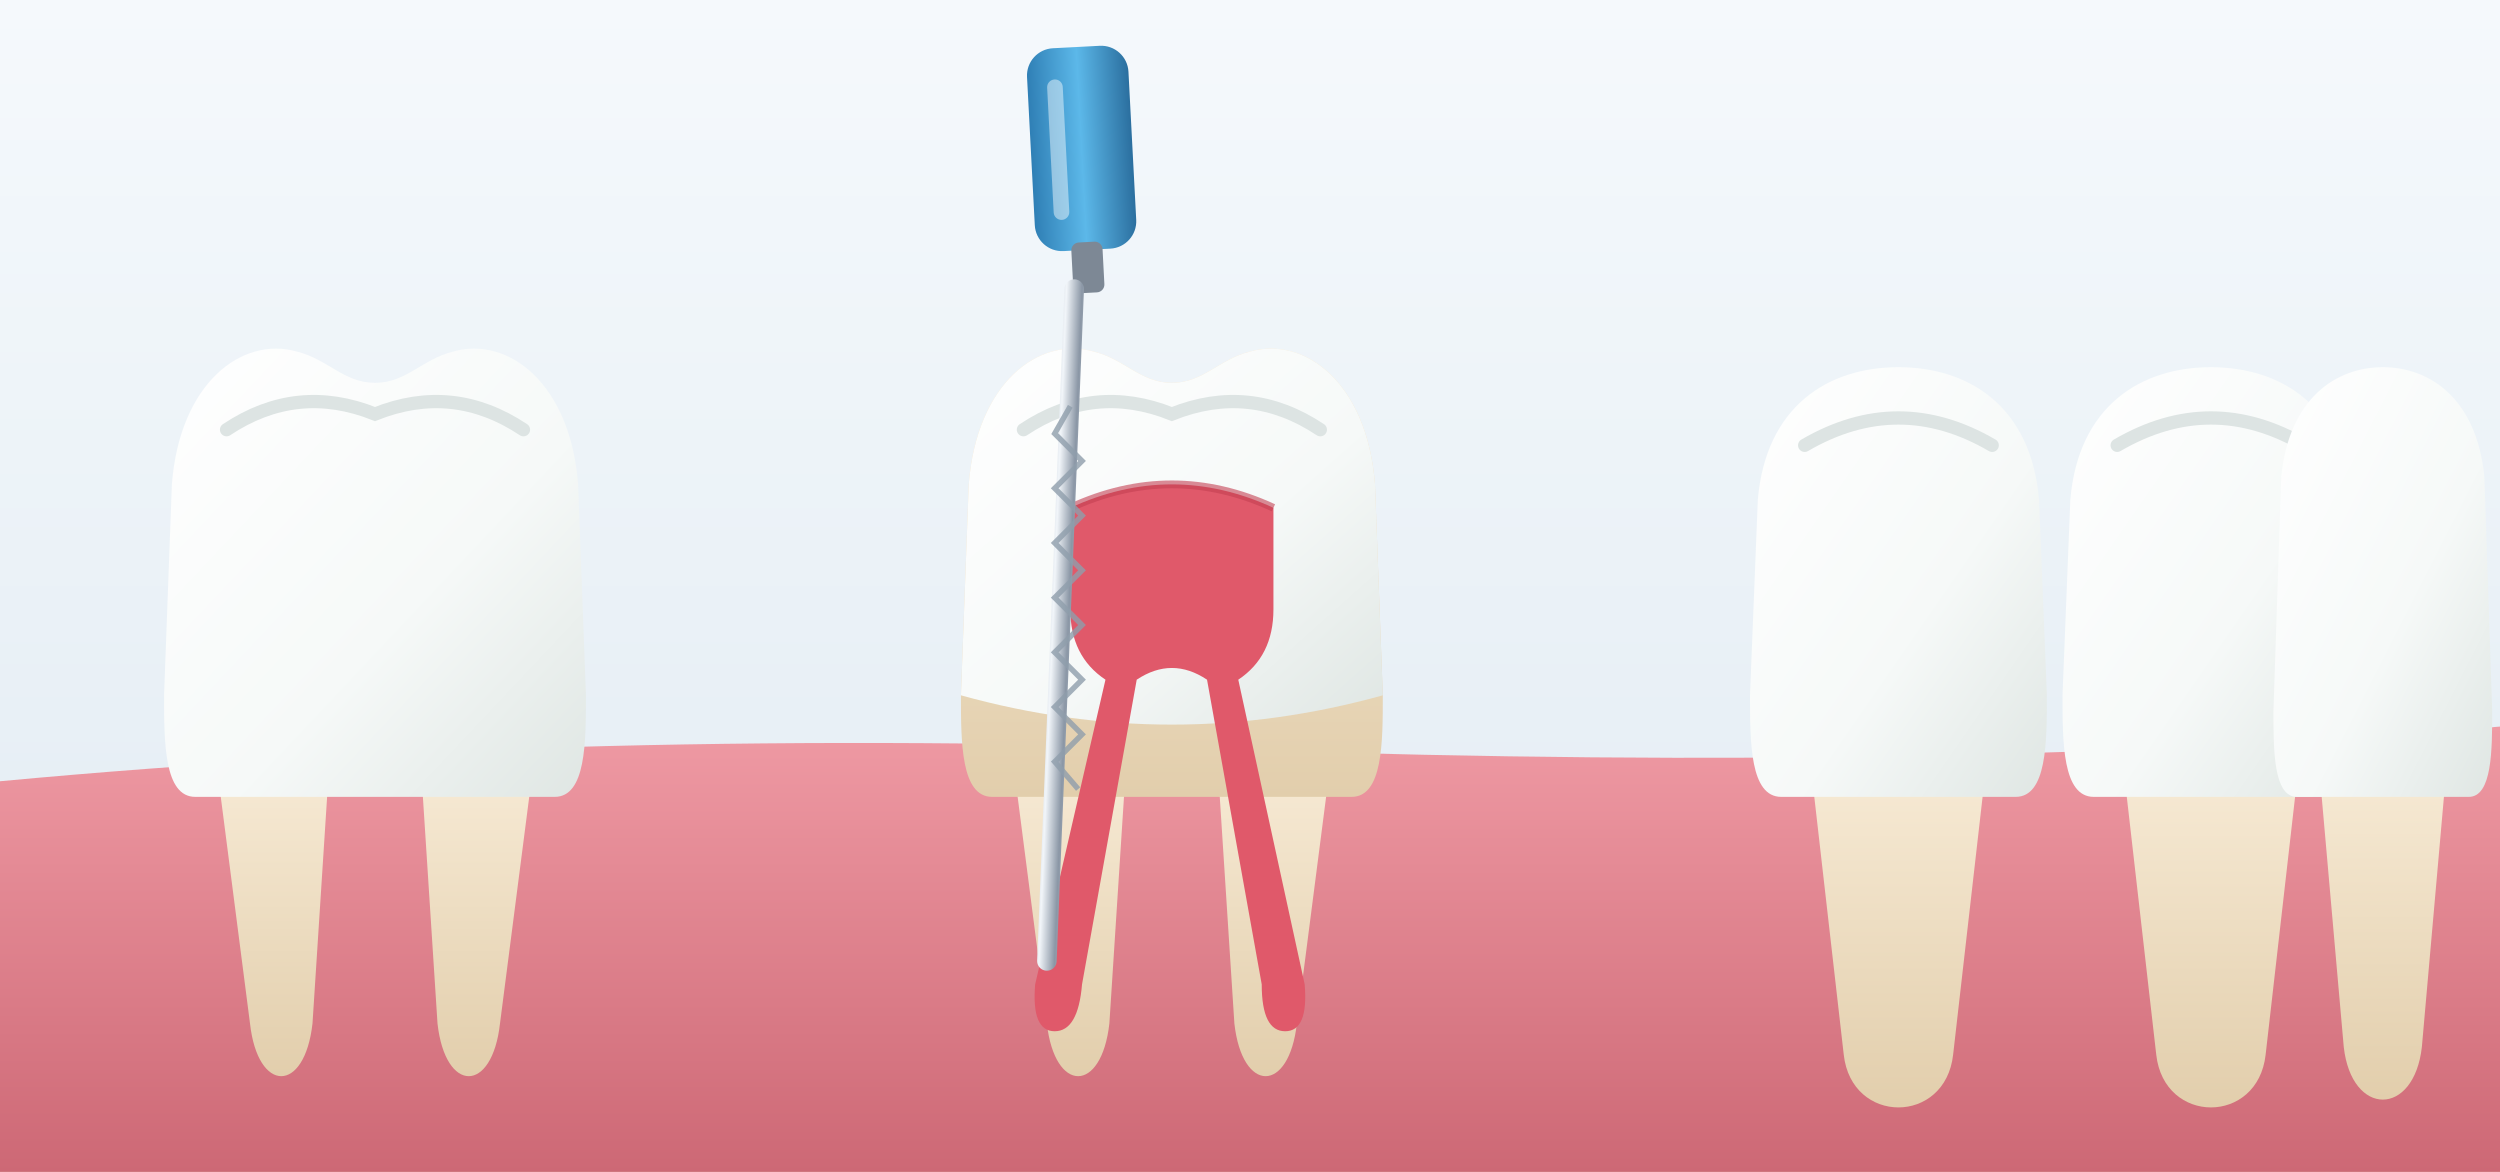
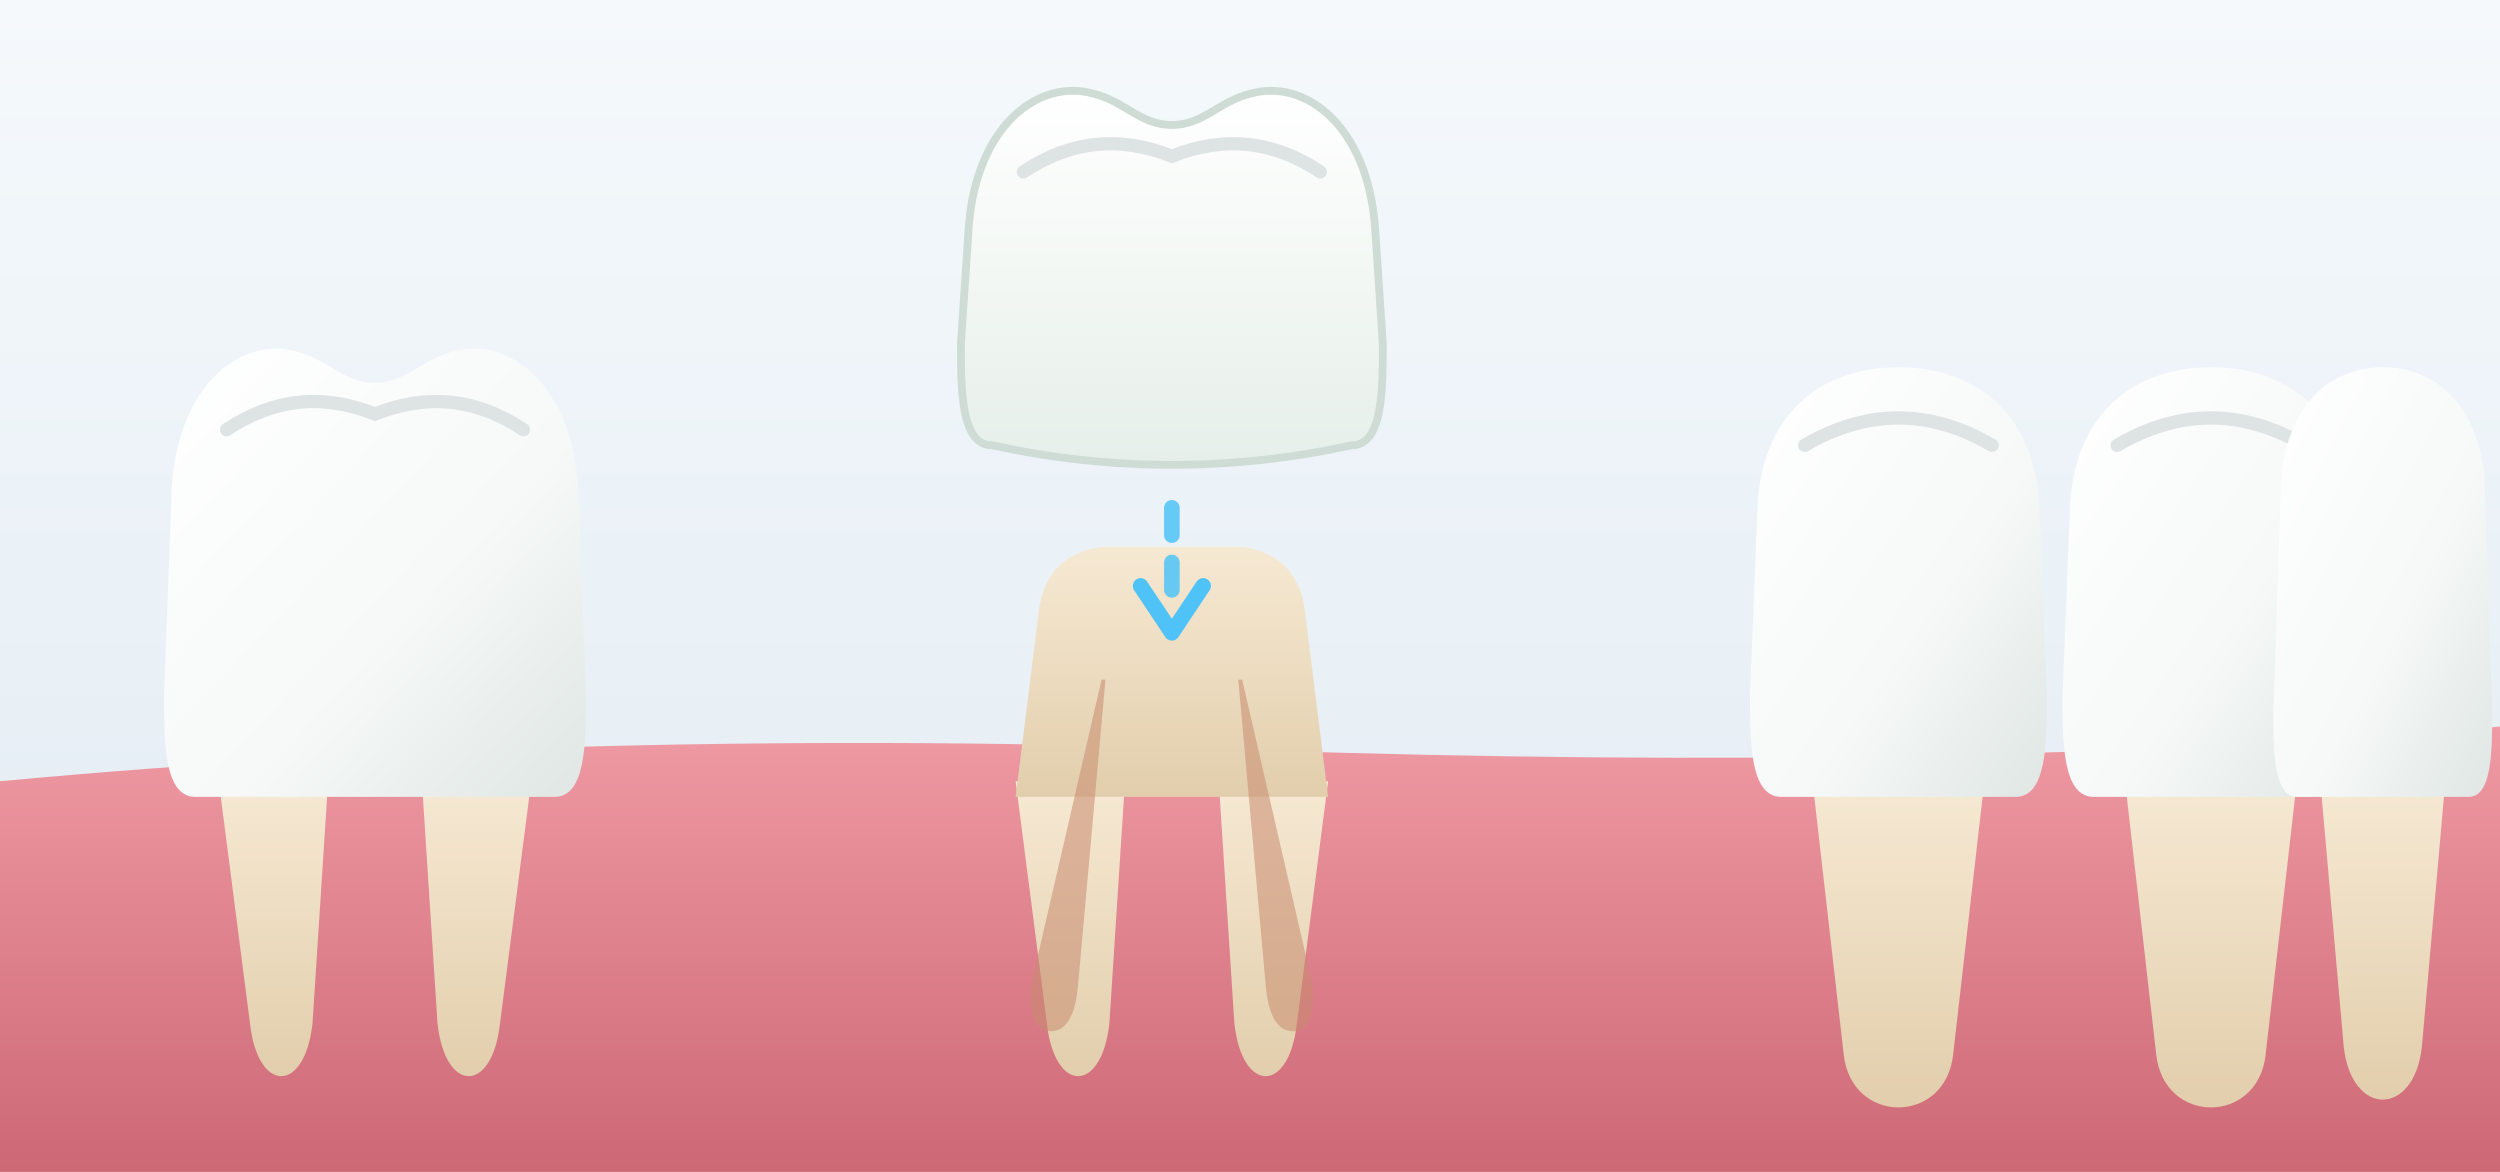
- <svg xmlns="http://www.w3.org/2000/svg" viewBox="0 0 640 300" width="640" height="300" role="img" aria-label="Cross-section of a molar during root canal treatment: the infected pulp is removed from the canals and the tooth is sealed">
+ <svg xmlns="http://www.w3.org/2000/svg" viewBox="0 0 640 300" width="640" height="300" role="img" aria-label="A ceramic crown being seated onto a prepared, root-treated molar">
  <defs>
    <linearGradient id="bg" x1="0" y1="0" x2="0" y2="1">
      <stop offset="0" stop-color="#f5f9fc" />
      <stop offset="1" stop-color="#e0eaf2" />
    </linearGradient>
    <linearGradient id="gum" x1="0" y1="0" x2="0" y2="1">
      <stop offset="0" stop-color="#ef9aa4" />
      <stop offset="1" stop-color="#cd6875" />
    </linearGradient>
    <linearGradient id="bone" x1="0" y1="0" x2="0" y2="1">
      <stop offset="0" stop-color="#f7e9d9" />
      <stop offset="1" stop-color="#e5d0b6" />
    </linearGradient>
    <linearGradient id="ena" x1="0" y1="0" x2="1" y2="1">
      <stop offset="0" stop-color="#ffffff" />
      <stop offset=".58" stop-color="#f6f9f8" />
      <stop offset="1" stop-color="#dfe6e3" />
    </linearGradient>
    <linearGradient id="dent" x1="0" y1="0" x2="0" y2="1">
      <stop offset="0" stop-color="#f6e9d3" />
      <stop offset="1" stop-color="#e2ceac" />
    </linearGradient>
    <linearGradient id="steel" x1="0" y1="0" x2="1" y2="1">
      <stop offset="0" stop-color="#a7b2c0" />
      <stop offset=".36" stop-color="#f1f5f9" />
      <stop offset=".64" stop-color="#8b97a6" />
      <stop offset="1" stop-color="#c2cbd6" />
    </linearGradient>
    <linearGradient id="tita" x1="0" y1="0" x2="1" y2="0">
      <stop offset="0" stop-color="#8b98a6" />
      <stop offset=".4" stop-color="#dbe3ea" />
      <stop offset="1" stop-color="#7d8a99" />
    </linearGradient>
    <linearGradient id="sky" x1="0" y1="0" x2="1" y2="0">
      <stop offset="0" stop-color="#2f7fb5" />
      <stop offset=".5" stop-color="#5cb8e9" />
      <stop offset="1" stop-color="#2b6f9f" />
    </linearGradient>
    <linearGradient id="cera" x1="0" y1="0" x2="0" y2="1">
      <stop offset="0" stop-color="#ffffff" />
      <stop offset="1" stop-color="#e6efe9" />
    </linearGradient>
    <linearGradient id="acr" x1="0" y1="0" x2="0" y2="1">
      <stop offset="0" stop-color="#f2a3ad" />
      <stop offset="1" stop-color="#d9848f" />
    </linearGradient>
    <linearGradient id="alg" x1="0" y1="0" x2="0" y2="1">
      <stop offset="0" stop-color="#bfe6fb" />
      <stop offset="1" stop-color="#8ccdf0" />
    </linearGradient>
  </defs>
  <rect width="640" height="300" fill="url(#bg)" />
  <path d="M0 214 Q 160 202 320 208 Q 480 214 640 200 L640 300 L0 300 Z" fill="url(#bone)" />
  <path d="M0 200 Q 150 186 320 192 Q 500 198 640 186 L640 300 L0 300 Z" fill="url(#gum)" />
  <g transform="translate(96 196)">
    <path d="M-40 4 L-32 66 C-30 84 -18 84 -16 66 L-12 4 Z" fill="url(#dent)" />
    <path d="M40 4 L32 66 C30 84 18 84 16 66 L12 4 Z" fill="url(#dent)" />
    <path d="M-46 8 C-54 8 -54 -6 -54 -18 L-52 -72 C-50 -98 -34 -110 -20 -106 C-12 -104 -8 -98 0 -98 C8 -98 12 -104 20 -106 C34 -110 50 -98 52 -72 L54 -18 C54 -6 54 8 46 8 Z" fill="url(#ena)" />
    <path d="M-38 -86 Q-20 -98 0 -90 Q20 -98 38 -86" fill="none" stroke="#dde4e3" stroke-width="3.4" stroke-linecap="round" />
  </g>
  <g transform="translate(486 196)">
    <path d="M-22 4 L-14 74 C-12 92 12 92 14 74 L22 4 Z" fill="url(#dent)" />
    <path d="M-30 8 C-38 8 -38 -6 -38 -18 L-36 -68 C-34 -92 -18 -102 0 -102 C18 -102 34 -92 36 -68 L38 -18 C38 -6 38 8 30 8 Z" fill="url(#ena)" />
    <path d="M-24 -82 Q0 -96 24 -82" fill="none" stroke="#dde4e3" stroke-width="3.4" stroke-linecap="round" />
  </g>
  <g transform="translate(566 196)">
    <path d="M-22 4 L-14 74 C-12 92 12 92 14 74 L22 4 Z" fill="url(#dent)" />
    <path d="M-30 8 C-38 8 -38 -6 -38 -18 L-36 -68 C-34 -92 -18 -102 0 -102 C18 -102 34 -92 36 -68 L38 -18 C38 -6 38 8 30 8 Z" fill="url(#ena)" />
    <path d="M-24 -82 Q0 -96 24 -82" fill="none" stroke="#dde4e3" stroke-width="3.4" stroke-linecap="round" />
  </g>
  <g transform="translate(610 196)">
    <path d="M-16 4 L-10 72 C-8 90 8 90 10 72 L16 4 Z" fill="url(#dent)" />
    <path d="M-22 8 C-28 8 -28 -4 -28 -14 L-26 -74 C-24 -94 -12 -102 0 -102 C12 -102 24 -94 26 -74 L28 -14 C28 -4 28 8 22 8 Z" fill="url(#ena)" />
  </g>
  <g transform="translate(300 196)">
    <path d="M-40 4 L-32 66 C-30 84 -18 84 -16 66 L-12 4 Z" fill="url(#dent)" />
    <path d="M40 4 L32 66 C30 84 18 84 16 66 L12 4 Z" fill="url(#dent)" />
-     <path d="M-46 8 C-54 8 -54 -6 -54 -18 L-52 -72 C-50 -98 -34 -110 -20 -106 C-12 -104 -8 -98 0 -98 C8 -98 12 -104 20 -106 C34 -110 50 -98 52 -72 L54 -18 C54 -6 54 8 46 8 Z" fill="url(#dent)" />
-     <path d="M-54 -18 L-52 -72 C-50 -98 -34 -110 -20 -106 C-12 -104 -8 -98 0 -98 C8 -98 12 -104 20 -106 C34 -110 50 -98 52 -72 L54 -18 C18 -8 -18 -8 -54 -18 Z" fill="url(#ena)" />
-     <path d="M-26 -66 Q0 -78 26 -66 L26 -40 Q26 -28 17 -22 L34 56 Q35 68 29 68 Q23 68 23 56 L9 -22 Q0 -28 -9 -22 L-23 56 Q-24 68 -30 68 Q-36 68 -35 56 L-17 -22 Q-26 -28 -26 -40 Z" fill="#e0596a" />
-     <path d="M-26 -66 Q0 -78 26 -66" fill="none" stroke="#c33f52" stroke-width="2" opacity=".6" />
-     <path d="M-38 -86 Q-20 -98 0 -90 Q20 -98 38 -86" fill="none" stroke="#dde4e3" stroke-width="3.4" stroke-linecap="round" />
+     <path d="M-40 8 L-34 -40 Q-32 -54 -18 -56 L18 -56 Q32 -54 34 -40 L40 8 Z" fill="url(#dent)" />
+     <path d="M-17 -22 L-24 56 Q-25 68 -31 68 Q-37 68 -36 56 L-18 -22 Z" fill="#c98a6f" opacity=".55" />
+     <path d="M17 -22 L24 56 Q25 68 31 68 Q37 68 36 56 L18 -22 Z" fill="#c98a6f" opacity=".55" />
  </g>
-   <g>
-     <g transform="rotate(-3 277 40)">
-       <rect x="264" y="12" width="26" height="52" rx="7" fill="url(#sky)" />
-       <rect x="269" y="20" width="4" height="36" rx="2" fill="#fff" opacity=".45" />
-       <rect x="273" y="62" width="8" height="13" rx="2" fill="#7d8895" />
-     </g>
-     <path d="M275 74 L268 246" stroke="url(#steel)" stroke-width="5" stroke-linecap="round" />
-     <path d="M274 104 l-4 7 7 7 -7 7 7 7 -7 7 7 7 -7 7 7 7 -7 7 7 7 -7 7 7 7 -7 7 6 7" fill="none" stroke="#8f9dab" stroke-width="1.4" opacity=".8" />
+   <g transform="translate(300 108)">
+     <path d="M-46 6 C-54 6 -54 -8 -54 -20 L-52 -50 C-50 -76 -34 -88 -20 -84 C-12 -82 -8 -76 0 -76 C8 -76 12 -82 20 -84 C34 -88 50 -76 52 -50 L54 -20 C54 -8 54 6 46 6 Q0 16 -46 6 Z" fill="url(#cera)" stroke="#cfdcd6" stroke-width="2" />
+     <path d="M-38 -64 Q-20 -76 0 -68 Q20 -76 38 -64" fill="none" stroke="#dde4e3" stroke-width="3.4" stroke-linecap="round" />
  </g>
+   <path d="M300 130 L300 156" stroke="#4fc3f7" stroke-width="4" stroke-linecap="round" stroke-dasharray="7 7" opacity=".85" />
+   <path d="M292 150 L300 162 L308 150" fill="none" stroke="#4fc3f7" stroke-width="4" stroke-linecap="round" stroke-linejoin="round" />
</svg>
